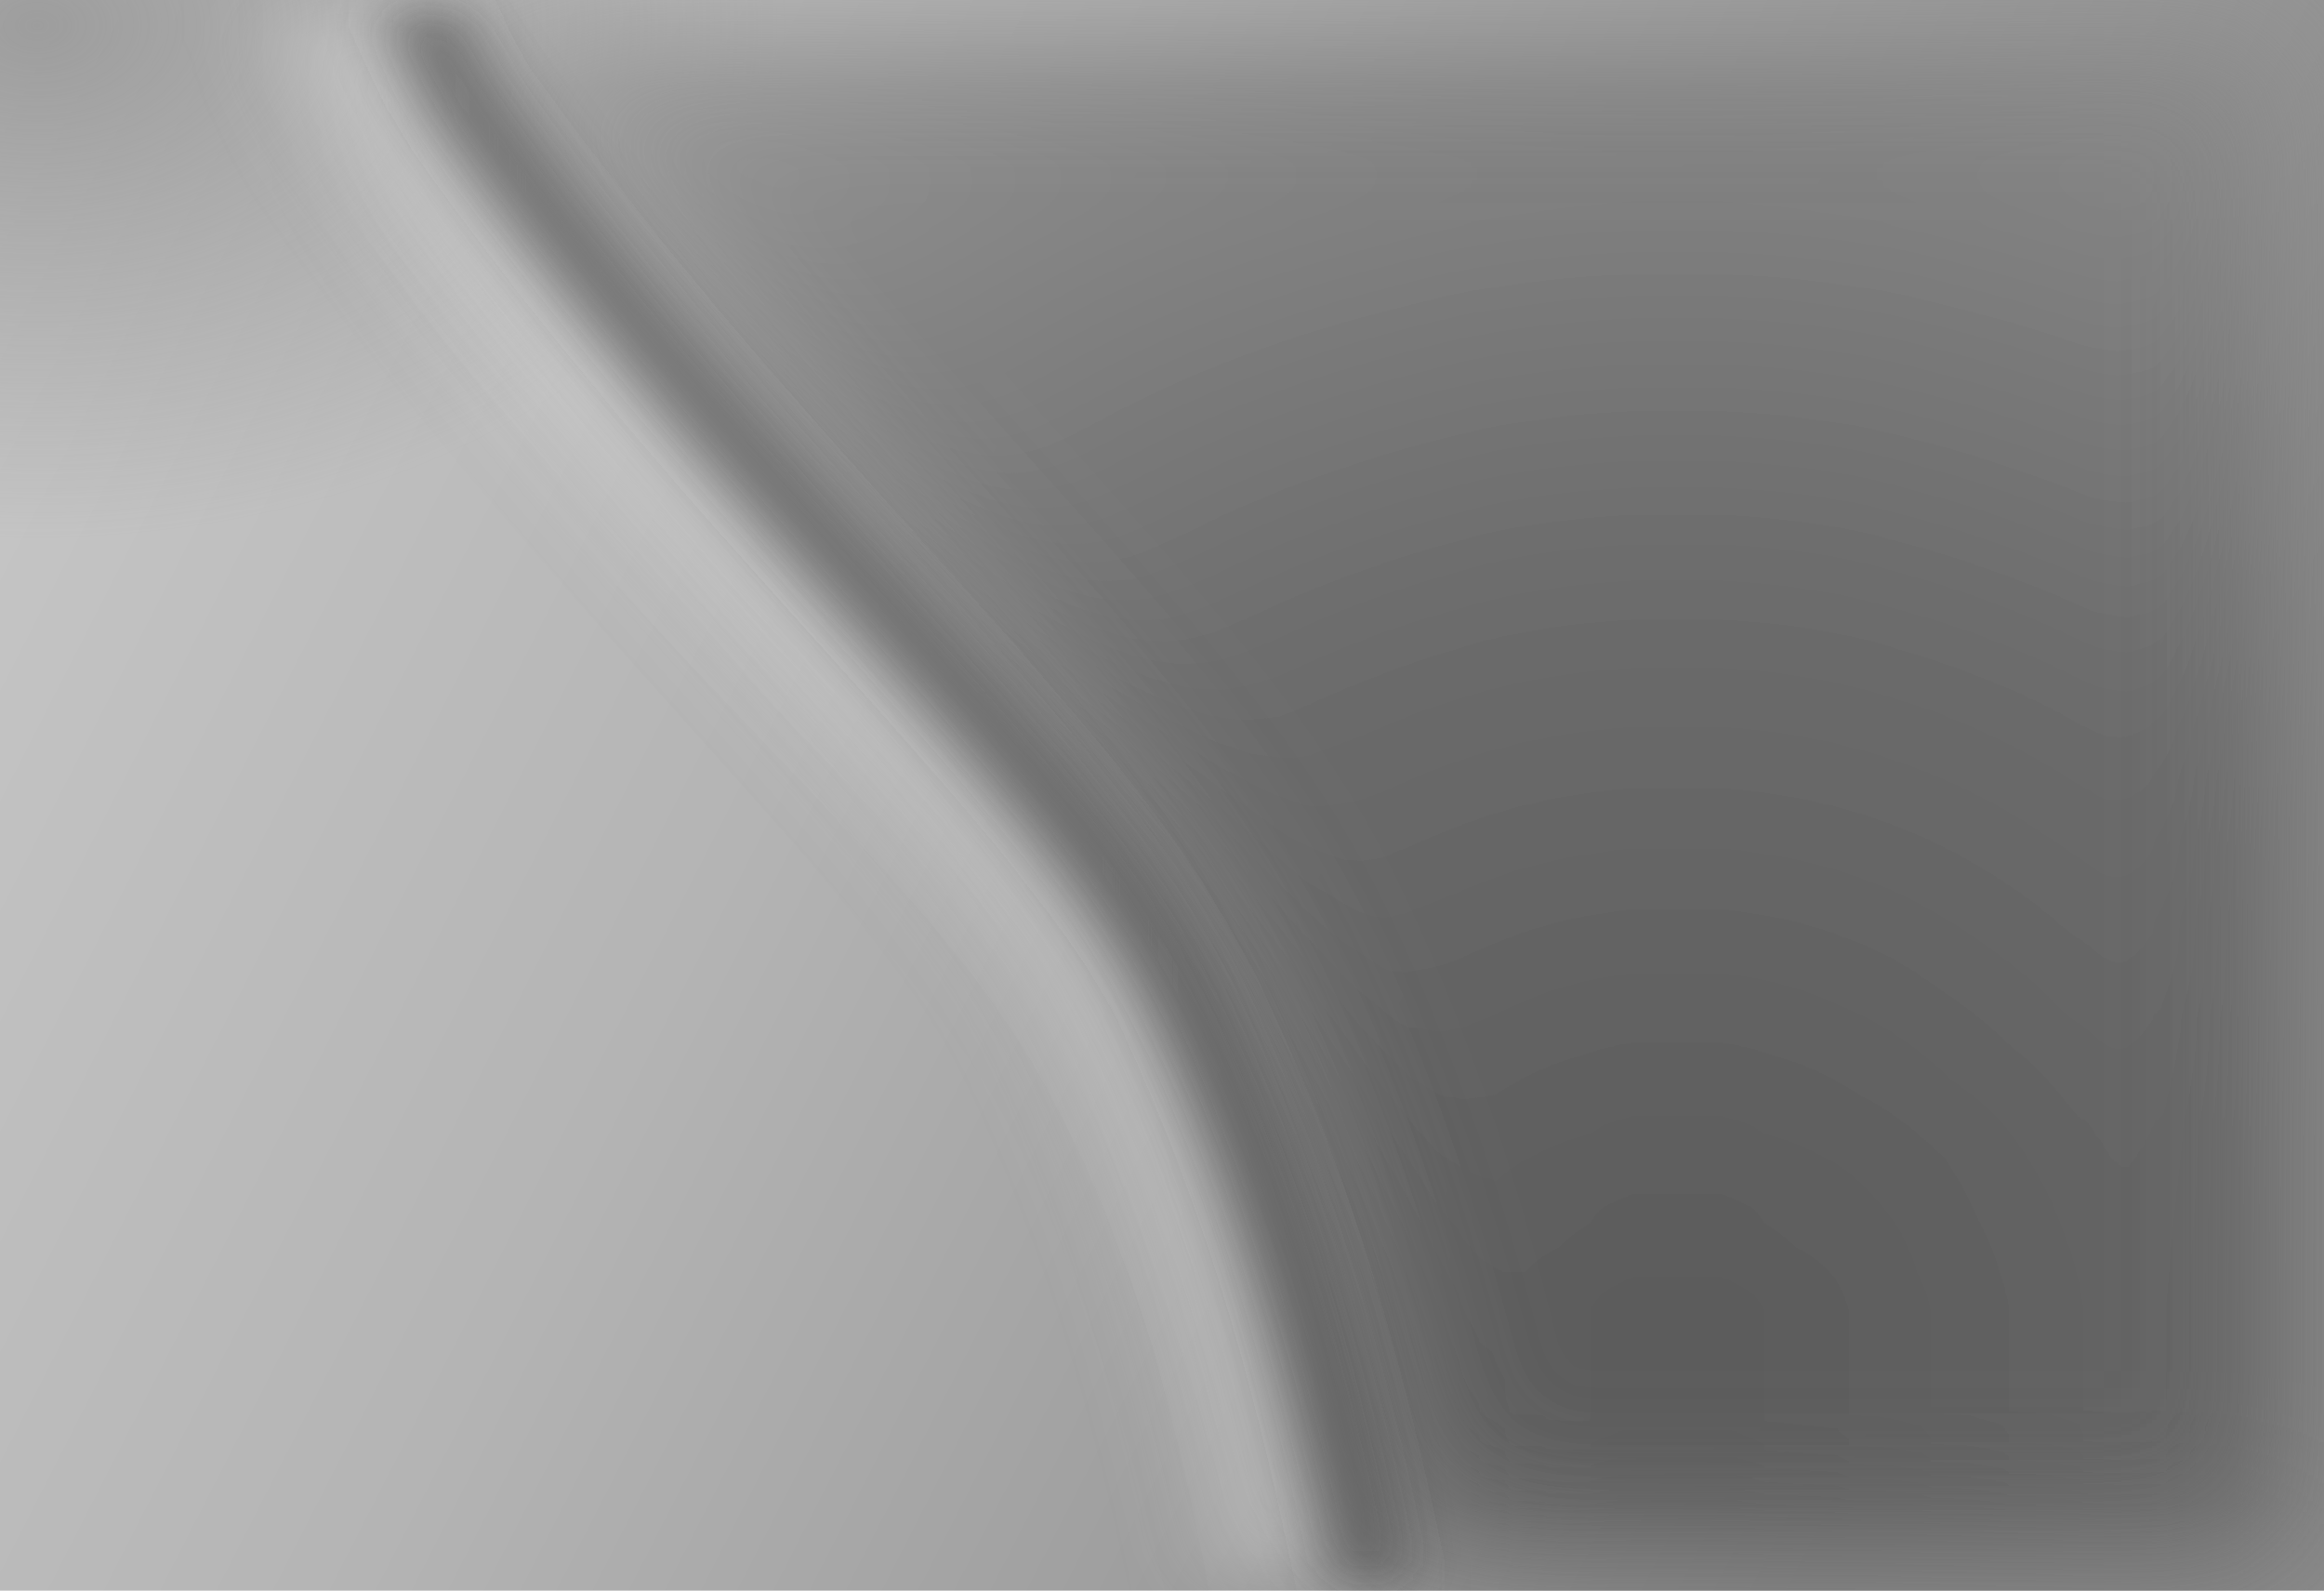
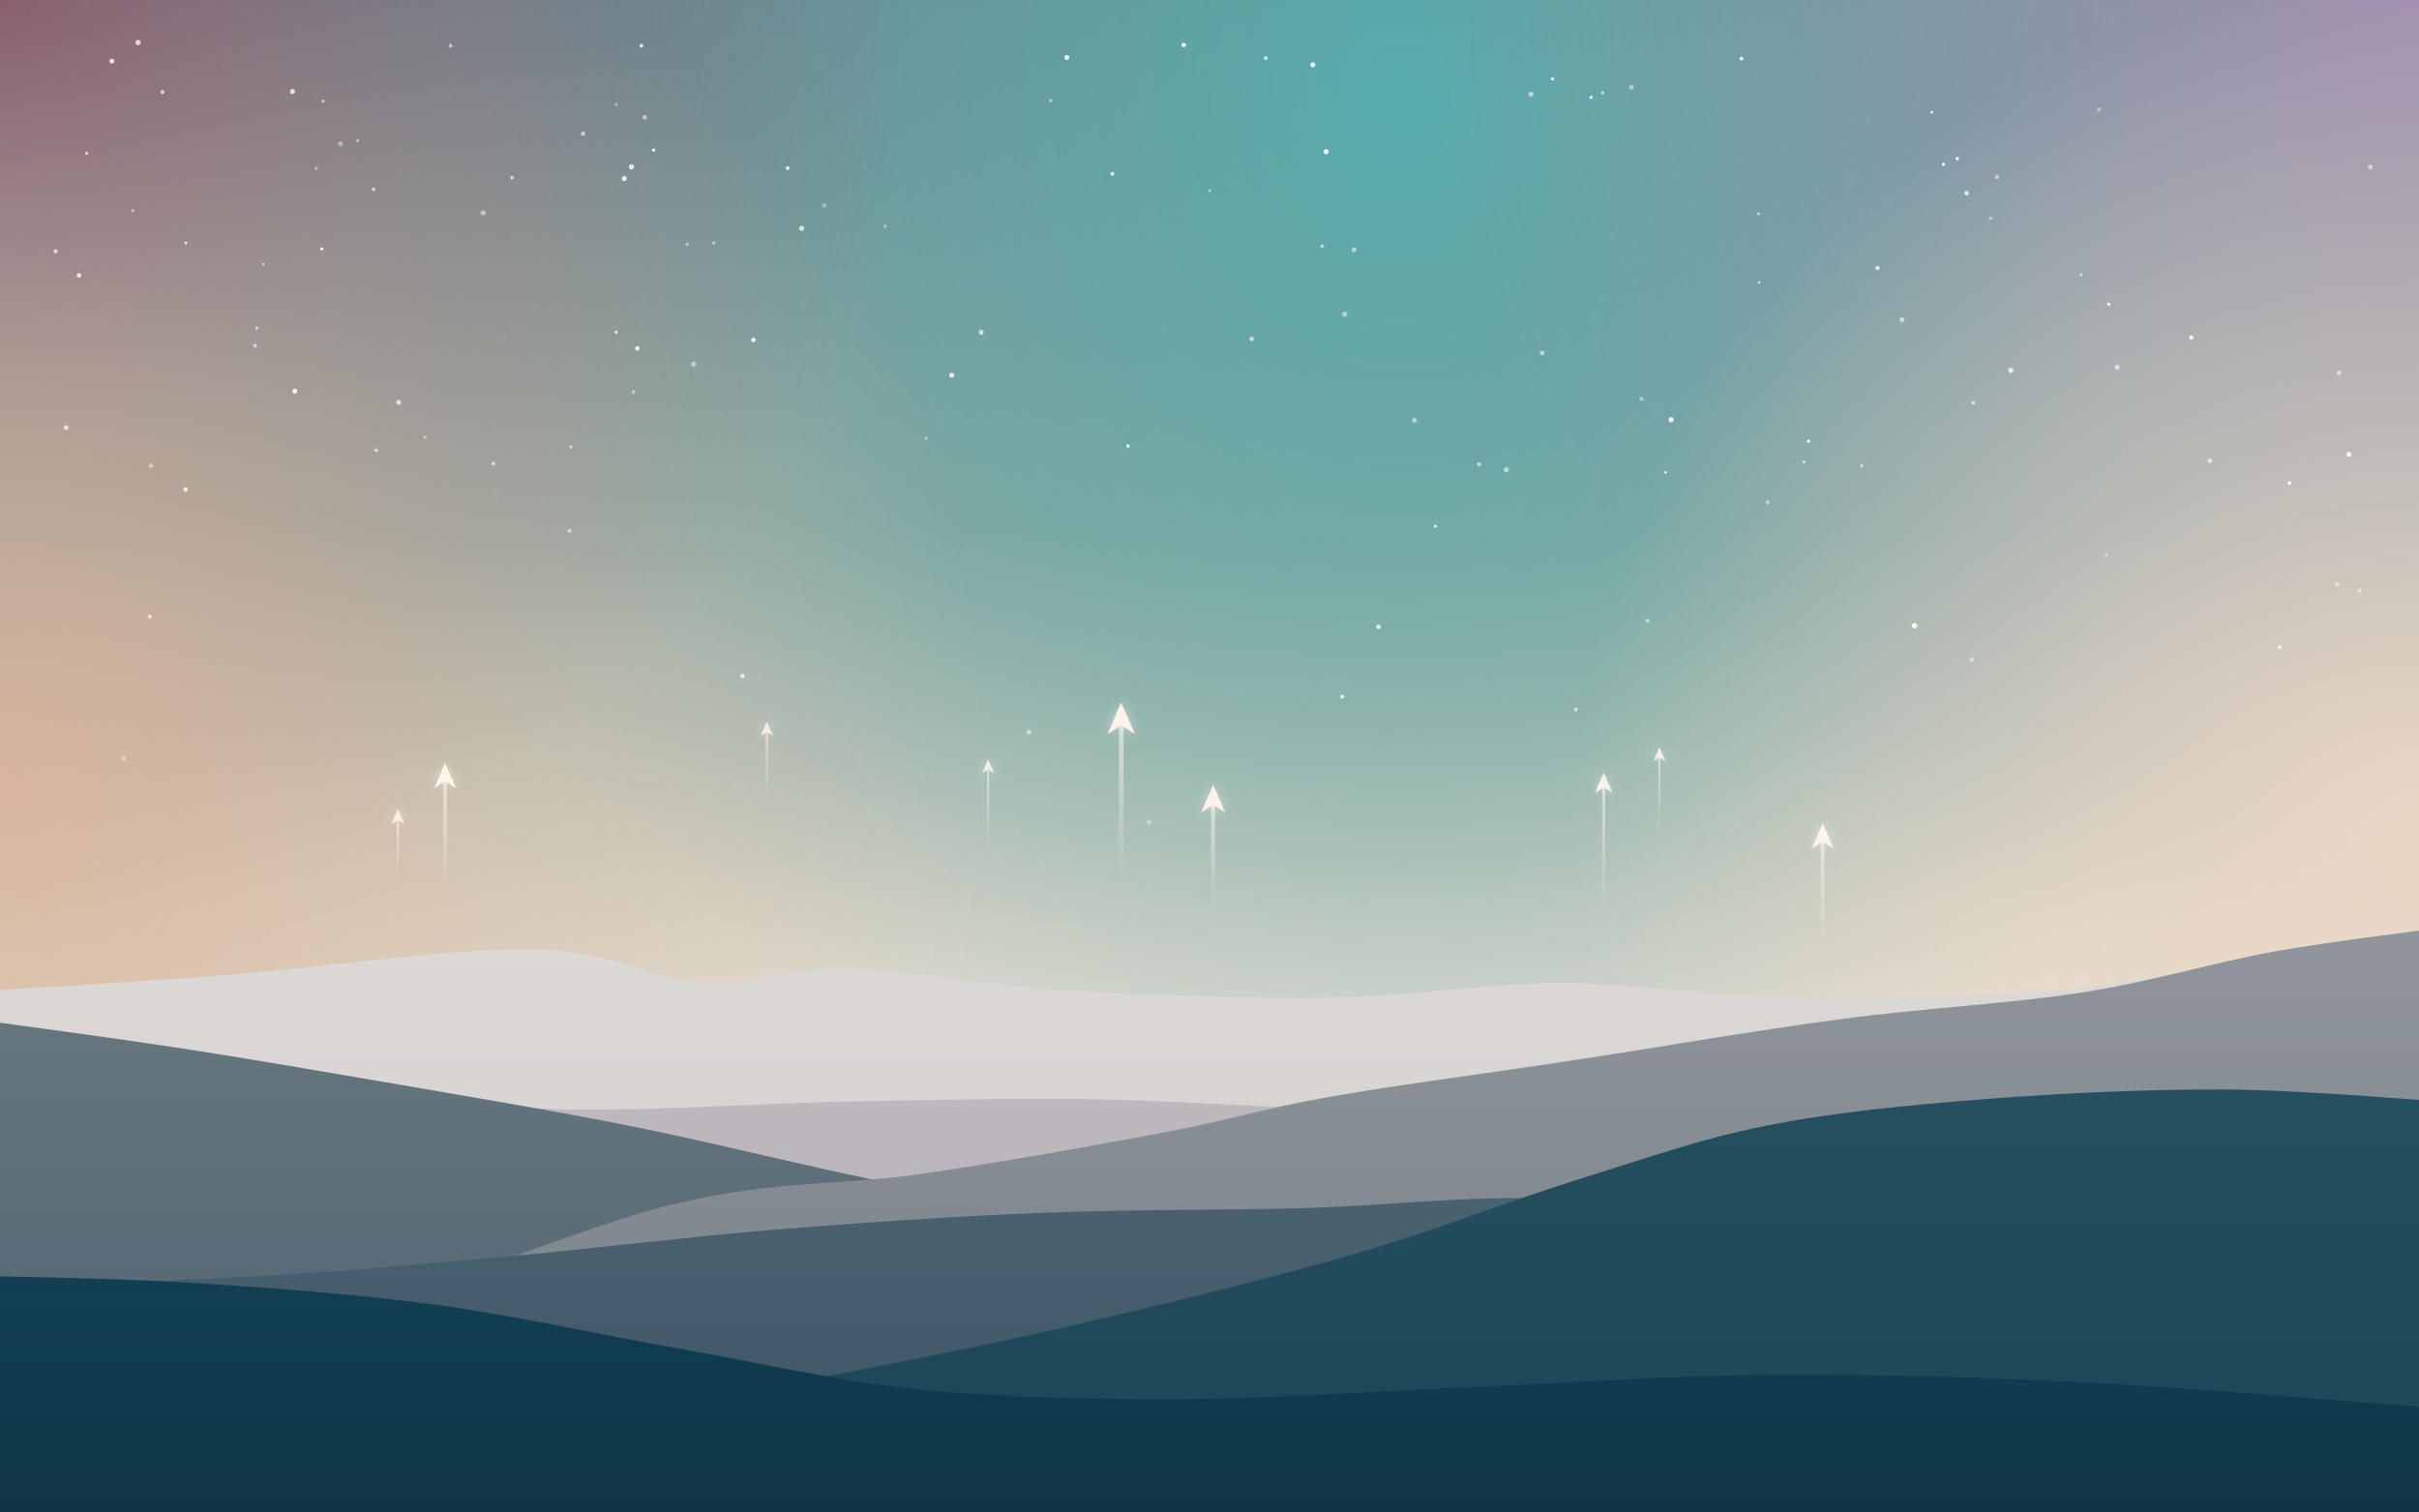
- <svg xmlns="http://www.w3.org/2000/svg" width="3040" height="2080" viewBox="-240 -240 3040 2080">
+ <svg xmlns="http://www.w3.org/2000/svg" width="1440" height="900" viewBox="0 0 1440 900">
  <defs>
-     <linearGradient id="field" x1="0" y1="0" x2="1" y2="0.35">
-       <stop offset="0" stop-color="#c9c9c9" />
-       <stop offset="0.45" stop-color="#b4b4b4" />
-       <stop offset="1" stop-color="#8c8c8c" />
-     </linearGradient>
-     <radialGradient id="shade" cx="0.6" cy="0.74" r="0.78">
-       <stop offset="0" stop-color="#5a5a5a" />
-       <stop offset="0.5" stop-color="#6c6c6c" />
-       <stop offset="1" stop-color="#959595" />
-     </radialGradient>
-     <radialGradient id="corner" cx="0.02" cy="0.02" r="0.32">
-       <stop offset="0" stop-color="#8f8f8f" stop-opacity="0.75" />
-       <stop offset="1" stop-color="#8f8f8f" stop-opacity="0" />
-     </radialGradient>
-     <filter id="soft" x="-20%" y="-20%" width="140%" height="140%">
-       <feGaussianBlur stdDeviation="120" />
+     <linearGradient id="sky-base" x1="0" y1="0" x2="0" y2="1">
+       <stop offset="0" stop-color="#6b8790" />
+       <stop offset="0.35" stop-color="#8fa9a4" />
+       <stop offset="0.6" stop-color="#d6d3c6" />
+       <stop offset="0.72" stop-color="#ebe4da" />
+       <stop offset="1" stop-color="#ece6dd" />
+     </linearGradient>
+     <radialGradient id="teal" cx="835" cy="61" r="590" gradientUnits="userSpaceOnUse" gradientTransform="translate(835 61) scale(1 1.15) translate(-835 -61)">
+       <stop offset="0" stop-color="#55aeac" stop-opacity="0.95" />
+       <stop offset="0.55" stop-color="#63a9a6" stop-opacity="0.45" />
+       <stop offset="1" stop-color="#7fb0aa" stop-opacity="0" />
+     </radialGradient>
+     <radialGradient id="mauve" cx="0" cy="0" r="547" gradientUnits="userSpaceOnUse">
+       <stop offset="0" stop-color="#7a4a63" stop-opacity="0.95" />
+       <stop offset="0.5" stop-color="#7c6474" stop-opacity="0.45" />
+       <stop offset="1" stop-color="#7c6474" stop-opacity="0" />
+     </radialGradient>
+     <radialGradient id="peach" cx="0" cy="464" r="590" gradientUnits="userSpaceOnUse">
+       <stop offset="0" stop-color="#dcb59a" stop-opacity="0.9" />
+       <stop offset="0.55" stop-color="#d9bba2" stop-opacity="0.35" />
+       <stop offset="1" stop-color="#d9bba2" stop-opacity="0" />
+     </radialGradient>
+     <radialGradient id="lavender" cx="1440" cy="0" r="590" gradientUnits="userSpaceOnUse">
+       <stop offset="0" stop-color="#a691b2" stop-opacity="0.95" />
+       <stop offset="0.55" stop-color="#9c9ab0" stop-opacity="0.4" />
+       <stop offset="1" stop-color="#9c9ab0" stop-opacity="0" />
+     </radialGradient>
+     <radialGradient id="cream" cx="1440" cy="493" r="504" gradientUnits="userSpaceOnUse">
+       <stop offset="0" stop-color="#eed9c6" stop-opacity="0.9" />
+       <stop offset="1" stop-color="#eed9c6" stop-opacity="0" />
+     </radialGradient>
+     <linearGradient id="trail" x1="0" y1="0" x2="0" y2="1">
+       <stop offset="0" stop-color="#fff6ec" stop-opacity="0.6" />
+       <stop offset="1" stop-color="#fff6ec" stop-opacity="0" />
+     </linearGradient>
+     <filter id="glow" x="-100%" y="-100%" width="300%" height="300%">
+       <feGaussianBlur stdDeviation="3" />
    </filter>
-     <filter id="crease" x="-20%" y="-20%" width="140%" height="140%">
-       <feGaussianBlur stdDeviation="38" />
-     </filter>
-     <filter id="sheen" x="-20%" y="-20%" width="140%" height="140%">
-       <feGaussianBlur stdDeviation="55" />
-     </filter>
+     <linearGradient id="far" x1="0" y1="565" x2="0" y2="900" gradientUnits="userSpaceOnUse">
+       <stop offset="0" stop-color="#dcd8d6" />
+       <stop offset="1" stop-color="#cfcbca" />
+     </linearGradient>
+     <linearGradient id="haze" x1="0" y1="637" x2="0" y2="900" gradientUnits="userSpaceOnUse">
+       <stop offset="0" stop-color="#bfbac0" />
+       <stop offset="1" stop-color="#aea9b1" />
+     </linearGradient>
+     <linearGradient id="leftslope" x1="0" y1="607" x2="0" y2="900" gradientUnits="userSpaceOnUse">
+       <stop offset="0" stop-color="#66767f" />
+       <stop offset="1" stop-color="#4d616d" />
+     </linearGradient>
+     <linearGradient id="rightrange" x1="0" y1="552" x2="0" y2="900" gradientUnits="userSpaceOnUse">
+       <stop offset="0" stop-color="#90969b" />
+       <stop offset="1" stop-color="#747e86" />
+     </linearGradient>
+     <linearGradient id="middark" x1="0" y1="714" x2="0" y2="900" gradientUnits="userSpaceOnUse">
+       <stop offset="0" stop-color="#4a6170" />
+       <stop offset="1" stop-color="#3b5363" />
+     </linearGradient>
+     <linearGradient id="rightdark" x1="0" y1="649" x2="0" y2="900" gradientUnits="userSpaceOnUse">
+       <stop offset="0" stop-color="#24505f" />
+       <stop offset="1" stop-color="#1c4556" />
+     </linearGradient>
+     <linearGradient id="front" x1="0" y1="760" x2="0" y2="900" gradientUnits="userSpaceOnUse">
+       <stop offset="0" stop-color="#123f53" />
+       <stop offset="1" stop-color="#0d3546" />
+     </linearGradient>
  </defs>
-   <rect x="-240" y="-240" width="3040" height="2080" fill="url(#field)" />
-   <rect x="-240" y="-240" width="3040" height="2080" fill="url(#corner)" />
-   <path filter="url(#soft)" fill="url(#shade)" d="M 240 -420 C 300 -300, 340 -200, 380 -120 C 760 420, 1180 760, 1330 1060 C 1430 1270, 1500 1480, 1560 1760 C 1590 1900, 1610 2000, 1630 2200 L 3100 2200 L 3100 -420 Z" />
-   <path filter="url(#sheen)" fill="none" stroke="#dedede" stroke-opacity="0.4" stroke-width="170" d="M 110 -420 C 170 -300, 210 -200, 250 -120 C 630 420, 1050 760, 1200 1060 C 1300 1270, 1370 1480, 1430 1760 C 1460 1900, 1480 2000, 1500 2200" />
-   <path filter="url(#crease)" fill="none" stroke="#404040" stroke-opacity="0.6" stroke-width="90" stroke-linecap="round" d="M 220 -420 C 280 -300, 320 -200, 360 -120 C 740 420, 1160 760, 1310 1060 C 1410 1270, 1480 1480, 1540 1760 C 1570 1900, 1590 2000, 1610 2200" />
+   <rect width="1440" height="900" fill="url(#sky-base)" />
+   <rect width="1440" height="900" fill="url(#teal)" />
+   <rect width="1440" height="900" fill="url(#mauve)" />
+   <rect width="1440" height="900" fill="url(#lavender)" />
+   <rect width="1440" height="900" fill="url(#peach)" />
+   <rect width="1440" height="900" fill="url(#cream)" />
+   <g>
+     <circle cx="468.9" cy="100.1" r="1.18" fill="#ffffff" fill-opacity="0.78" />
+     <circle cx="110.5" cy="291.4" r="1.41" fill="#ffffff" fill-opacity="0.74" />
+     <circle cx="89.9" cy="277.3" r="1.31" fill="#ffffff" fill-opacity="0.44" />
+     <circle cx="625.4" cy="59.9" r="0.92" fill="#ffffff" fill-opacity="0.54" />
+     <circle cx="612.4" cy="436.0" r="1.39" fill="#ffffff" fill-opacity="0.57" />
+     <circle cx="73.6" cy="451.7" r="1.25" fill="#ffffff" fill-opacity="0.41" />
+     <circle cx="212.9" cy="83.7" r="0.85" fill="#ffffff" fill-opacity="0.55" />
+     <circle cx="1170.7" cy="115.0" r="1.34" fill="#ffffff" fill-opacity="0.78" />
+     <circle cx="918.0" cy="210.2" r="1.34" fill="#ffffff" fill-opacity="0.56" />
+     <circle cx="96.7" cy="54.8" r="1.21" fill="#ffffff" fill-opacity="0.66" />
+     <circle cx="977.2" cy="237.6" r="1.17" fill="#ffffff" fill-opacity="0.47" />
+     <circle cx="842.0" cy="250.3" r="1.51" fill="#ffffff" fill-opacity="0.51" />
+     <circle cx="1139.7" cy="372.5" r="1.58" fill="#ffffff" fill-opacity="0.91" />
+     <circle cx="1047.1" cy="168.2" r="0.81" fill="#ffffff" fill-opacity="0.65" />
+     <circle cx="175.5" cy="232.9" r="1.46" fill="#ffffff" fill-opacity="0.93" />
+     <circle cx="223.9" cy="268.1" r="1.16" fill="#ffffff" fill-opacity="0.55" />
+     <circle cx="1255.3" cy="181.1" r="0.97" fill="#ffffff" fill-opacity="0.92" />
+     <circle cx="854.5" cy="313.3" r="0.97" fill="#ffffff" fill-opacity="0.72" />
+     <circle cx="954.0" cy="55.3" r="0.91" fill="#ffffff" fill-opacity="0.69" />
+     <circle cx="412.9" cy="216.9" r="1.56" fill="#ffffff" fill-opacity="0.47" />
+     <circle cx="39.4" cy="254.6" r="1.46" fill="#ffffff" fill-opacity="0.68" />
+     <circle cx="174.1" cy="54.5" r="1.51" fill="#ffffff" fill-opacity="0.79" />
+     <circle cx="191.6" cy="148.2" r="0.99" fill="#ffffff" fill-opacity="0.89" />
+     <circle cx="1249.5" cy="65.2" r="1.19" fill="#ffffff" fill-opacity="0.41" />
+     <circle cx="1238.9" cy="163.5" r="0.80" fill="#ffffff" fill-opacity="0.67" />
+     <circle cx="222.4" cy="112.7" r="1.16" fill="#ffffff" fill-opacity="0.57" />
+     <circle cx="339.8" cy="266.1" r="0.91" fill="#ffffff" fill-opacity="0.59" />
+     <circle cx="381.8" cy="27.2" r="1.05" fill="#ffffff" fill-opacity="0.86" />
+     <circle cx="991.6" cy="281.3" r="0.80" fill="#ffffff" fill-opacity="0.81" />
+     <circle cx="971.2" cy="52.0" r="1.47" fill="#ffffff" fill-opacity="0.47" />
+     <circle cx="566.6" cy="223.4" r="1.54" fill="#ffffff" fill-opacity="0.79" />
+     <circle cx="911.4" cy="56.1" r="1.52" fill="#ffffff" fill-opacity="0.56" />
+     <circle cx="304.8" cy="105.8" r="1.10" fill="#ffffff" fill-opacity="0.62" />
+     <circle cx="82.2" cy="25.3" r="1.60" fill="#ffffff" fill-opacity="0.72" />
+     <circle cx="151.8" cy="205.8" r="1.09" fill="#ffffff" fill-opacity="0.64" />
+     <circle cx="1253.6" cy="330.3" r="1.02" fill="#ffffff" fill-opacity="0.43" />
+     <circle cx="366.8" cy="197.8" r="0.88" fill="#ffffff" fill-opacity="0.86" />
+     <circle cx="671.5" cy="265.6" r="1.03" fill="#ffffff" fill-opacity="0.91" />
+     <circle cx="152.9" cy="195.4" r="1.00" fill="#ffffff" fill-opacity="0.55" />
+     <circle cx="1188.8" cy="105.4" r="1.21" fill="#ffffff" fill-opacity="0.50" />
+     <circle cx="1362.9" cy="287.6" r="1.10" fill="#ffffff" fill-opacity="0.93" />
+     <circle cx="781.5" cy="38.6" r="1.51" fill="#ffffff" fill-opacity="0.85" />
+     <circle cx="379.4" cy="207.4" r="1.30" fill="#ffffff" fill-opacity="0.90" />
+     <circle cx="477.2" cy="136.0" r="1.55" fill="#ffffff" fill-opacity="0.70" />
+     <circle cx="1173.8" cy="392.8" r="1.38" fill="#ffffff" fill-opacity="0.43" />
+     <circle cx="745.1" cy="201.8" r="1.39" fill="#ffffff" fill-opacity="0.65" />
+     <circle cx="47.0" cy="164.0" r="1.40" fill="#ffffff" fill-opacity="0.75" />
+     <circle cx="527.0" cy="134.7" r="1.03" fill="#ffffff" fill-opacity="0.43" />
+     <circle cx="287.6" cy="126.7" r="1.54" fill="#ffffff" fill-opacity="0.47" />
+     <circle cx="938.1" cy="422.5" r="1.18" fill="#ffffff" fill-opacity="0.59" />
+     <circle cx="1076.6" cy="262.7" r="1.04" fill="#ffffff" fill-opacity="0.81" />
+     <circle cx="1132.2" cy="190.4" r="1.58" fill="#ffffff" fill-opacity="0.54" />
+     <circle cx="1392.4" cy="221.9" r="1.32" fill="#ffffff" fill-opacity="0.57" />
+     <circle cx="1357.0" cy="385.3" r="1.25" fill="#ffffff" fill-opacity="0.62" />
+     <circle cx="188.3" cy="100.3" r="0.93" fill="#ffffff" fill-opacity="0.49" />
+     <circle cx="1156.9" cy="97.8" r="0.97" fill="#ffffff" fill-opacity="0.90" />
+     <circle cx="1404.7" cy="351.7" r="1.20" fill="#ffffff" fill-opacity="0.52" />
+     <circle cx="789.4" cy="90.3" r="1.53" fill="#ffffff" fill-opacity="0.95" />
+     <circle cx="1391.3" cy="348.0" r="1.16" fill="#ffffff" fill-opacity="0.48" />
+     <circle cx="1185.0" cy="130.0" r="0.95" fill="#ffffff" fill-opacity="0.45" />
+     <circle cx="424.9" cy="144.7" r="1.07" fill="#ffffff" fill-opacity="0.45" />
+     <circle cx="377.0" cy="233.4" r="0.99" fill="#ffffff" fill-opacity="0.54" />
+     <circle cx="1304.5" cy="201.0" r="1.26" fill="#ffffff" fill-opacity="0.89" />
+     <circle cx="1315.5" cy="274.4" r="1.40" fill="#ffffff" fill-opacity="0.63" />
+     <circle cx="753.5" cy="34.5" r="1.13" fill="#ffffff" fill-opacity="0.69" />
+     <circle cx="268.2" cy="27.2" r="1.10" fill="#ffffff" fill-opacity="0.59" />
+     <circle cx="252.9" cy="260.4" r="0.85" fill="#ffffff" fill-opacity="0.55" />
+     <circle cx="800.5" cy="187.1" r="1.57" fill="#ffffff" fill-opacity="0.47" />
+     <circle cx="799.0" cy="414.8" r="1.20" fill="#ffffff" fill-opacity="0.75" />
+     <circle cx="806.0" cy="148.7" r="1.49" fill="#ffffff" fill-opacity="0.52" />
+     <circle cx="1108.1" cy="277.4" r="1.02" fill="#ffffff" fill-opacity="0.54" />
+     <circle cx="880.4" cy="276.4" r="1.12" fill="#ffffff" fill-opacity="0.65" />
+     <circle cx="994.8" cy="249.9" r="1.56" fill="#ffffff" fill-opacity="0.87" />
+     <circle cx="202.7" cy="85.6" r="1.50" fill="#ffffff" fill-opacity="0.41" />
+     <circle cx="110.6" cy="144.7" r="0.83" fill="#ffffff" fill-opacity="0.79" />
+     <circle cx="237.4" cy="239.6" r="1.52" fill="#ffffff" fill-opacity="0.66" />
+     <circle cx="490.6" cy="122.4" r="1.27" fill="#ffffff" fill-opacity="0.40" />
+     <circle cx="1036.7" cy="34.9" r="1.11" fill="#ffffff" fill-opacity="0.91" />
+     <circle cx="635.1" cy="34.2" r="1.46" fill="#ffffff" fill-opacity="0.87" />
+     <circle cx="896.7" cy="279.7" r="1.58" fill="#ffffff" fill-opacity="0.54" />
+     <circle cx="156.6" cy="157.1" r="0.89" fill="#ffffff" fill-opacity="0.48" />
+     <circle cx="1117.7" cy="159.6" r="1.22" fill="#ffffff" fill-opacity="0.78" />
+     <circle cx="375.9" cy="99.4" r="1.55" fill="#ffffff" fill-opacity="0.80" />
+     <circle cx="820.6" cy="373.2" r="1.32" fill="#ffffff" fill-opacity="0.82" />
+     <circle cx="89.2" cy="367.1" r="1.17" fill="#ffffff" fill-opacity="0.70" />
+     <circle cx="1150.0" cy="66.8" r="0.83" fill="#ffffff" fill-opacity="0.83" />
+     <circle cx="389.1" cy="89.4" r="0.99" fill="#ffffff" fill-opacity="0.91" />
+     <circle cx="347.1" cy="79.6" r="1.32" fill="#ffffff" fill-opacity="0.57" />
+     <circle cx="79.0" cy="125.4" r="0.90" fill="#ffffff" fill-opacity="0.54" />
+     <circle cx="442.0" cy="402.5" r="1.31" fill="#ffffff" fill-opacity="0.78" />
+     <circle cx="720.1" cy="113.6" r="0.89" fill="#ffffff" fill-opacity="0.44" />
+     <circle cx="33.1" cy="149.6" r="1.22" fill="#ffffff" fill-opacity="0.72" />
+     <circle cx="1052.3" cy="299.0" r="1.11" fill="#ffffff" fill-opacity="0.52" />
+     <circle cx="684.0" cy="489.5" r="1.28" fill="#ffffff" fill-opacity="0.41" />
+     <circle cx="1174.7" cy="239.9" r="1.04" fill="#ffffff" fill-opacity="0.65" />
+     <circle cx="1197.0" cy="220.5" r="1.57" fill="#ffffff" fill-opacity="0.75" />
+     <circle cx="584.1" cy="197.9" r="1.51" fill="#ffffff" fill-opacity="0.66" />
+     <circle cx="192.3" cy="60.3" r="0.99" fill="#ffffff" fill-opacity="0.54" />
+     <circle cx="371.6" cy="106.3" r="1.57" fill="#ffffff" fill-opacity="0.79" />
+     <circle cx="409.1" cy="145.5" r="1.05" fill="#ffffff" fill-opacity="0.41" />
+     <circle cx="662.2" cy="103.5" r="1.20" fill="#ffffff" fill-opacity="0.77" />
+     <circle cx="787.1" cy="146.6" r="1.14" fill="#ffffff" fill-opacity="0.54" />
+     <circle cx="448.5" cy="202.4" r="1.33" fill="#ffffff" fill-opacity="0.91" />
+     <circle cx="551.2" cy="261.0" r="0.98" fill="#ffffff" fill-opacity="0.42" />
+     <circle cx="293.7" cy="276.0" r="1.07" fill="#ffffff" fill-opacity="0.63" />
+     <circle cx="383.8" cy="69.8" r="1.35" fill="#ffffff" fill-opacity="0.51" />
+     <circle cx="66.6" cy="36.4" r="1.44" fill="#ffffff" fill-opacity="0.81" />
+     <circle cx="339.1" cy="316.1" r="1.20" fill="#ffffff" fill-opacity="0.51" />
+     <circle cx="1260.4" cy="218.7" r="1.58" fill="#ffffff" fill-opacity="0.57" />
+     <circle cx="1411.0" cy="99.5" r="1.46" fill="#ffffff" fill-opacity="0.53" />
+     <circle cx="924.2" cy="47.0" r="0.98" fill="#ffffff" fill-opacity="0.82" />
+     <circle cx="1165.1" cy="94.4" r="1.04" fill="#ffffff" fill-opacity="0.92" />
+     <circle cx="980.7" cy="369.6" r="1.20" fill="#ffffff" fill-opacity="0.50" />
+     <circle cx="51.6" cy="91.3" r="0.98" fill="#ffffff" fill-opacity="0.63" />
+     <circle cx="704.7" cy="26.8" r="1.33" fill="#ffffff" fill-opacity="0.92" />
+     <circle cx="1073.9" cy="275.1" r="0.92" fill="#ffffff" fill-opacity="0.62" />
+     <circle cx="947.1" cy="58.0" r="0.97" fill="#ffffff" fill-opacity="0.94" />
+     <circle cx="366.7" cy="62.2" r="0.91" fill="#ffffff" fill-opacity="0.43" />
+     <circle cx="1046.9" cy="127.2" r="0.85" fill="#ffffff" fill-opacity="0.62" />
+     <circle cx="1398.2" cy="270.6" r="1.52" fill="#ffffff" fill-opacity="0.89" />
+     <rect x="263.9" y="465.1" width="2.2" height="66.2" fill="url(#trail)" />
+     <path d="M 265.0 454.3 L 271.5 469.3 L 265.0 465.1 L 258.5 469.3 Z" fill="#fff6ec" filter="url(#glow)" opacity="0.55" />
+     <path d="M 265.0 454.3 L 271.5 469.3 L 265.0 465.1 L 258.5 469.3 Z" fill="#fff6ec" fill-opacity="0.95" />
+     <rect x="236.2" y="488.2" width="1.3" height="33.1" fill="url(#trail)" />
+     <path d="M 236.9 481.7 L 240.8 490.7 L 236.9 488.2 L 233.0 490.7 Z" fill="#fff6ec" filter="url(#glow)" opacity="0.55" />
+     <path d="M 236.9 481.7 L 240.8 490.7 L 236.9 488.2 L 233.0 490.7 Z" fill="#fff6ec" fill-opacity="0.87" />
+     <rect x="455.9" y="435.8" width="1.2" height="41.8" fill="url(#trail)" />
+     <path d="M 456.5 429.8 L 460.1 438.1 L 456.5 435.8 L 452.9 438.1 Z" fill="#fff6ec" filter="url(#glow)" opacity="0.55" />
+     <path d="M 456.5 429.8 L 460.1 438.1 L 456.5 435.8 L 452.9 438.1 Z" fill="#fff6ec" fill-opacity="0.86" />
+     <rect x="587.6" y="458.1" width="1.2" height="46.1" fill="url(#trail)" />
+     <path d="M 588.2 452.2 L 591.8 460.4 L 588.2 458.1 L 584.7 460.4 Z" fill="#fff6ec" filter="url(#glow)" opacity="0.55" />
+     <path d="M 588.2 452.2 L 591.8 460.4 L 588.2 458.1 L 584.7 460.4 Z" fill="#fff6ec" fill-opacity="0.86" />
+     <rect x="666.1" y="431.8" width="2.8" height="90.7" fill="url(#trail)" />
+     <path d="M 667.4 418.3 L 675.6 437.1 L 667.4 431.8 L 659.3 437.1 Z" fill="#fff6ec" filter="url(#glow)" opacity="0.55" />
+     <path d="M 667.4 418.3 L 675.6 437.1 L 667.4 431.8 L 659.3 437.1 Z" fill="#fff6ec" fill-opacity="0.95" />
+     <rect x="720.9" y="479.2" width="2.4" height="59.0" fill="url(#trail)" />
+     <path d="M 722.2 467.3 L 729.3 483.8 L 722.2 479.2 L 715.0 483.8 Z" fill="#fff6ec" filter="url(#glow)" opacity="0.55" />
+     <path d="M 722.2 467.3 L 729.3 483.8 L 722.2 479.2 L 715.0 483.8 Z" fill="#fff6ec" fill-opacity="0.95" />
+     <rect x="953.8" y="468.7" width="1.8" height="74.9" fill="url(#trail)" />
+     <path d="M 954.7 460.1 L 959.9 472.1 L 954.7 468.7 L 949.5 472.1 Z" fill="#fff6ec" filter="url(#glow)" opacity="0.55" />
+     <path d="M 954.7 460.1 L 959.9 472.1 L 954.7 468.7 L 949.5 472.1 Z" fill="#fff6ec" fill-opacity="0.91" />
+     <rect x="987.2" y="450.9" width="1.2" height="41.8" fill="url(#trail)" />
+     <path d="M 987.8 445.0 L 991.4 453.2 L 987.8 450.9 L 984.3 453.2 Z" fill="#fff6ec" filter="url(#glow)" opacity="0.55" />
+     <path d="M 987.8 445.0 L 991.4 453.2 L 987.8 450.9 L 984.3 453.2 Z" fill="#fff6ec" fill-opacity="0.86" />
+     <rect x="1083.9" y="501.1" width="2.2" height="60.5" fill="url(#trail)" />
+     <path d="M 1085.0 490.3 L 1091.5 505.3 L 1085.0 501.1 L 1078.5 505.3 Z" fill="#fff6ec" filter="url(#glow)" opacity="0.55" />
+     <path d="M 1085.0 490.3 L 1091.5 505.3 L 1085.0 501.1 L 1078.5 505.3 Z" fill="#fff6ec" fill-opacity="0.95" />
+     <path fill="url(#far)" d="M -14.4 590.4 C 9.6 588.8, 74.4 585.2, 129.6 581.0 C 184.8 576.8, 268.8 564.5, 316.8 565.2 C 364.8 565.9, 386.4 583.4, 417.6 585.4 C 448.8 587.3, 468.0 576.0, 504.0 576.7 C 540.0 577.4, 585.6 586.8, 633.6 589.7 C 681.6 592.6, 742.8 594.7, 792.0 594.0 C 841.2 593.3, 883.2 585.4, 928.8 585.4 C 974.4 585.4, 1016.4 593.3, 1065.6 594.0 C 1114.8 594.7, 1180.8 592.3, 1224.0 589.7 C 1267.2 587.0, 1286.4 578.6, 1324.8 578.2 C 1363.2 577.7, 1432.8 585.4, 1454.4 586.8 L 1460 920 L -20 920 Z" />
+     <path fill="url(#haze)" d="M -14.4 637.2 C 18.0 638.2, 123.6 639.1, 180.0 643.0 C 236.4 646.8, 270.0 658.1, 324.0 660.2 C 378.0 662.4, 450.0 656.9, 504.0 655.9 C 558.0 655.0, 601.2 653.8, 648.0 654.5 C 694.8 655.2, 736.8 658.3, 784.8 660.2 C 832.8 662.2, 824.4 663.8, 936.0 666.0 C 1047.6 668.2, 1368.0 672.0, 1454.4 673.2 L 1460 920 L -20 920 Z" />
+     <path fill="url(#leftslope)" d="M -14.4 607.0 C 6.0 609.8, 66.0 617.8, 108.0 624.2 C 150.0 630.7, 193.2 638.2, 237.6 645.8 C 282.0 653.5, 330.0 661.4, 374.4 670.3 C 418.8 679.2, 463.2 690.2, 504.0 699.1 C 544.8 708.0, 583.2 713.5, 619.2 723.6 C 655.2 733.7, 703.2 753.6, 720.0 759.6 L 1460 920 L -20 920 Z" />
+     <path fill="url(#rightrange)" d="M -14.4 817.2 C 21.6 811.2, 132.0 798.0, 201.6 781.2 C 271.2 764.4, 345.6 730.1, 403.2 716.4 C 460.8 702.7, 499.2 706.1, 547.2 699.1 C 595.2 692.2, 650.4 682.3, 691.2 674.6 C 732.0 667.0, 751.2 660.2, 792.0 653.0 C 832.8 645.8, 885.6 639.1, 936.0 631.4 C 986.4 623.8, 1044.0 613.7, 1094.4 607.0 C 1144.8 600.2, 1195.2 597.8, 1238.4 591.1 C 1281.6 584.4, 1317.6 573.1, 1353.6 566.6 C 1389.6 560.2, 1437.6 554.6, 1454.4 552.2 L 1460 920 L -20 920 Z" />
+     <path fill="url(#middark)" d="M -14.4 766.8 C 14.4 765.6, 105.6 762.7, 158.4 759.6 C 211.2 756.5, 252.0 752.6, 302.4 748.1 C 352.8 743.5, 408.0 736.6, 460.8 732.2 C 513.6 727.9, 566.4 724.3, 619.2 722.2 C 672.0 720.0, 732.0 720.7, 777.6 719.3 C 823.2 717.8, 854.4 714.0, 892.8 713.5 C 931.2 713.0, 914.4 712.3, 1008.0 716.4 C 1101.6 720.5, 1380.0 734.4, 1454.4 738.0 L 1460 920 L -20 920 Z" />
+     <path fill="url(#rightdark)" d="M -14.4 889.2 C 33.6 884.4, 187.2 872.4, 273.6 860.4 C 360.0 848.4, 441.6 829.4, 504.0 817.2 C 566.4 805.0, 597.6 798.7, 648.0 787.0 C 698.4 775.2, 758.4 760.6, 806.4 746.6 C 854.4 732.7, 895.2 716.2, 936.0 703.4 C 976.8 690.7, 1010.4 678.5, 1051.2 670.3 C 1092.0 662.2, 1135.2 658.1, 1180.8 654.5 C 1226.4 650.9, 1279.2 648.5, 1324.8 648.7 C 1370.4 649.0, 1432.8 654.7, 1454.4 655.9 L 1460 920 L -20 920 Z" />
+     <path fill="url(#front)" d="M -14.4 759.6 C 7.2 760.3, 69.6 761.0, 115.2 763.9 C 160.8 766.8, 211.2 770.4, 259.2 776.9 C 307.2 783.4, 355.2 794.4, 403.2 802.8 C 451.2 811.2, 496.8 822.2, 547.2 827.3 C 597.6 832.3, 650.4 833.3, 705.6 833.0 C 760.8 832.8, 820.8 828.2, 878.4 825.8 C 936.0 823.4, 991.2 819.1, 1051.2 818.6 C 1111.2 818.2, 1171.2 819.6, 1238.4 823.0 C 1305.6 826.3, 1418.4 836.2, 1454.4 838.8 L 1460 920 L -20 920 Z" />
+   </g>
</svg>
